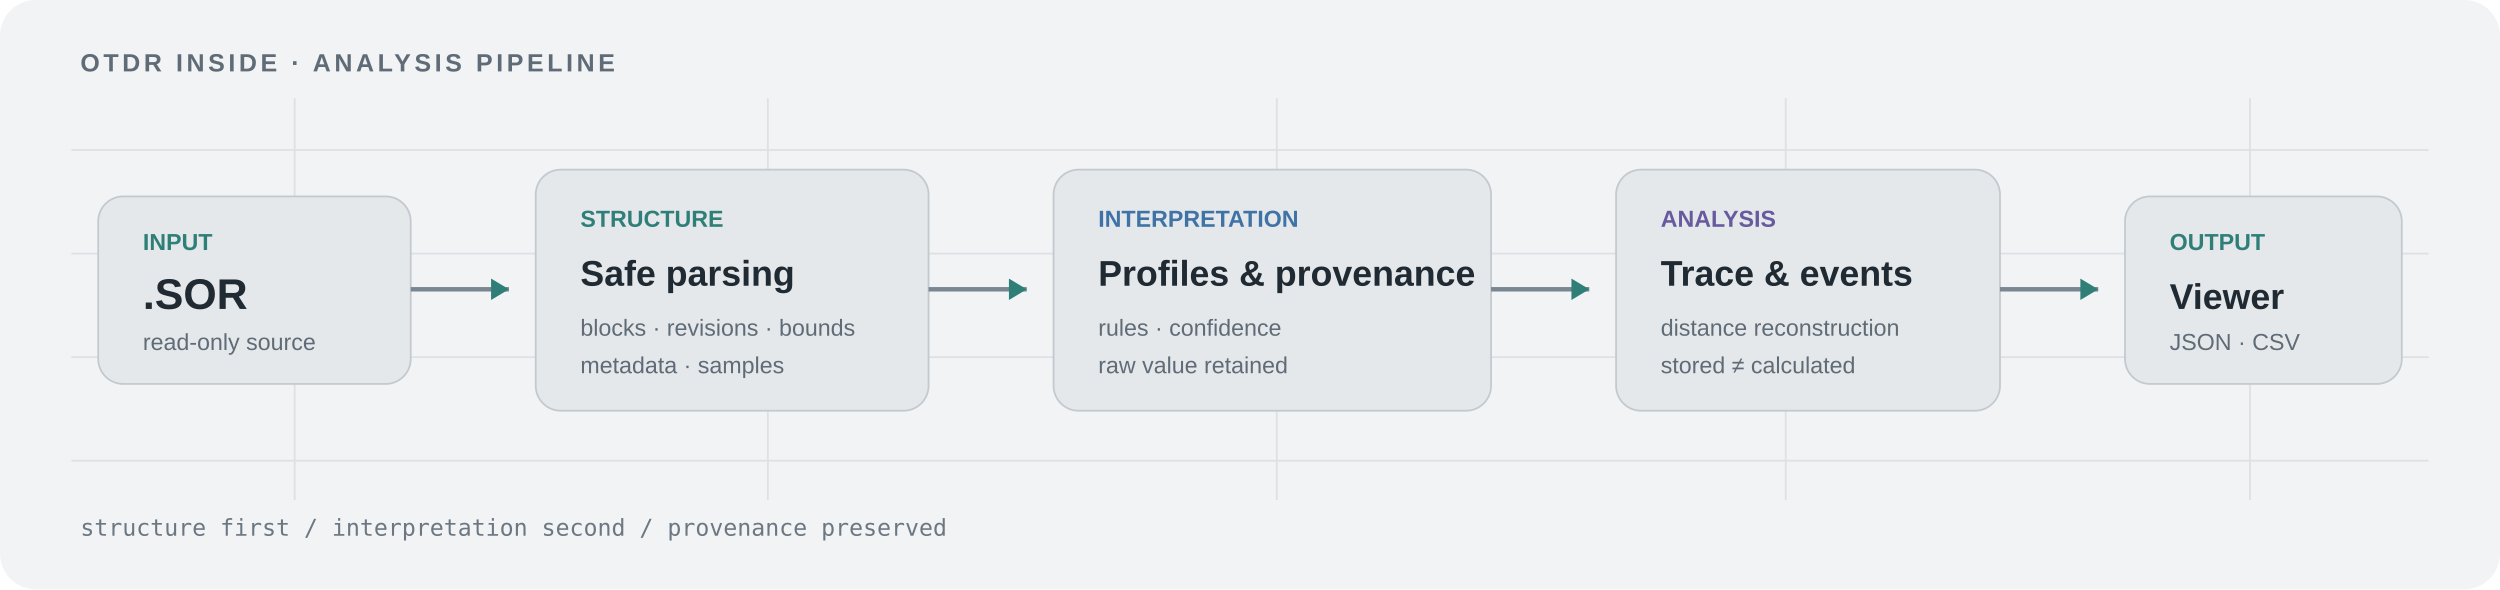
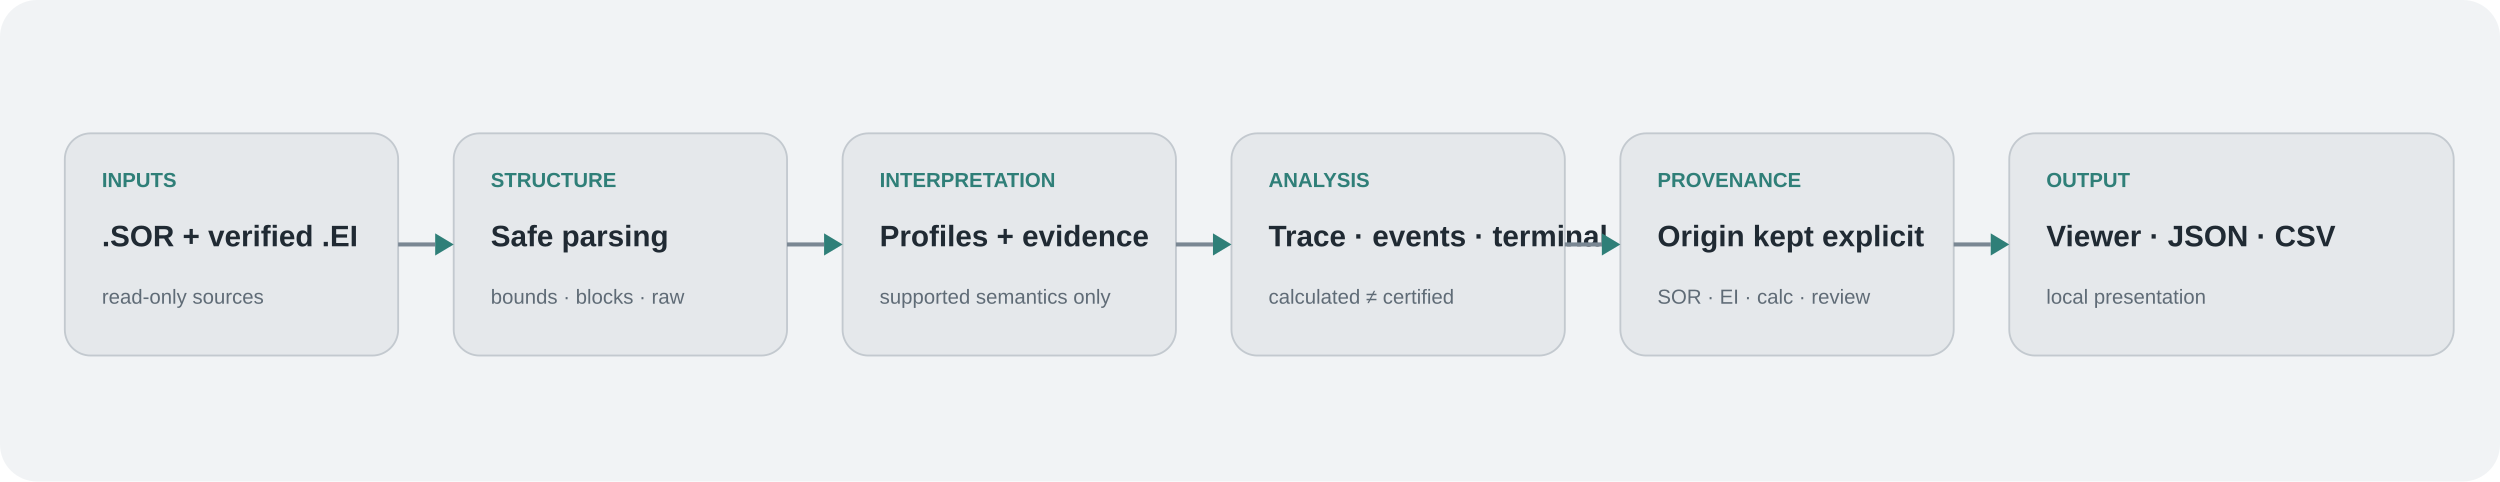
- <svg xmlns="http://www.w3.org/2000/svg" width="1400" height="330" viewBox="0 0 1400 330">
-   <style>.bg{fill:#f1f3f5}.grid{stroke:#73808c}.card{fill:#e5e8eb;stroke:#c3c9cf}.title{fill:#202a33}.sub{fill:#5f6b76}.teal{fill:#2f7f78}.blue{fill:#3f73a6}.violet{fill:#675a9e}.arrow{stroke:#7a8793}.foot{fill:#6c7782}@media(prefers-color-scheme:dark){.bg{fill:#11161d}.grid{stroke:#708196}.card{fill:#232931;stroke:#434d57}.title{fill:#f0f3f5}.sub{fill:#a5b0ba}.teal{fill:#65d6c3}.blue{fill:#72b7ef}.violet{fill:#a48cff}.arrow{stroke:#53677a}.foot{fill:#8192a3}}</style>
-   <rect class="bg" width="1400" height="330" rx="20" />
-   <g opacity=".16" class="grid" stroke-width="1">
-     <path d="M40 84H1360M40 142H1360M40 200H1360M40 258H1360" />
-     <path d="M165 55V280M430 55V280M715 55V280M1000 55V280M1260 55V280" />
+ <svg xmlns="http://www.w3.org/2000/svg" width="1350" height="260" viewBox="0 0 1350 260">
+   <style>.bg{fill:#f1f3f5}.card{fill:#e5e8eb;stroke:#c3c9cf}.t{fill:#202a33}.s{fill:#5f6b76}.a{fill:#2f7f78}.ln{stroke:#7a8793}@media(prefers-color-scheme:dark){.bg{fill:#11161d}.card{fill:#232931;stroke:#434d57}.t{fill:#f0f3f5}.s{fill:#a5b0ba}.a{fill:#65d6c3}.ln{stroke:#53677a}}</style>
+   <rect class="bg" width="1350" height="260" rx="20" />
+   <g font-family="Segoe UI,Arial,sans-serif">
+     <rect class="card" x="35" y="72" width="180" height="120" rx="14" />
+     <text class="a" x="55" y="101" font-size="11" font-weight="700">INPUTS</text>
+     <text class="t" x="55" y="133" font-size="16" font-weight="700">.SOR + verified .EI</text>
+     <text class="s" x="55" y="164" font-size="11">read-only sources</text>
+     <rect class="card" x="245" y="72" width="180" height="120" rx="14" />
+     <text class="a" x="265" y="101" font-size="11" font-weight="700">STRUCTURE</text>
+     <text class="t" x="265" y="133" font-size="16" font-weight="700">Safe parsing</text>
+     <text class="s" x="265" y="164" font-size="11">bounds · blocks · raw</text>
+     <rect class="card" x="455" y="72" width="180" height="120" rx="14" />
+     <text class="a" x="475" y="101" font-size="11" font-weight="700">INTERPRETATION</text>
+     <text class="t" x="475" y="133" font-size="16" font-weight="700">Profiles + evidence</text>
+     <text class="s" x="475" y="164" font-size="11">supported semantics only</text>
+     <rect class="card" x="665" y="72" width="180" height="120" rx="14" />
+     <text class="a" x="685" y="101" font-size="11" font-weight="700">ANALYSIS</text>
+     <text class="t" x="685" y="133" font-size="16" font-weight="700">Trace · events · terminal</text>
+     <text class="s" x="685" y="164" font-size="11">calculated ≠ certified</text>
+     <rect class="card" x="875" y="72" width="180" height="120" rx="14" />
+     <text class="a" x="895" y="101" font-size="11" font-weight="700">PROVENANCE</text>
+     <text class="t" x="895" y="133" font-size="16" font-weight="700">Origin kept explicit</text>
+     <text class="s" x="895" y="164" font-size="11">SOR · EI · calc · review</text>
+     <rect class="card" x="1085" y="72" width="240" height="120" rx="14" />
+     <text class="a" x="1105" y="101" font-size="11" font-weight="700">OUTPUT</text>
+     <text class="t" x="1105" y="133" font-size="16" font-weight="700">Viewer · JSON · CSV</text>
+     <text class="s" x="1105" y="164" font-size="11">local presentation</text>
+     <path class="ln" d="M215 132H235" stroke-width="2.2" />
+     <path class="a" d="M245 132l-10-6v12z" />
+     <path class="ln" d="M425 132H445" stroke-width="2.2" />
+     <path class="a" d="M455 132l-10-6v12z" />
+     <path class="ln" d="M635 132H655" stroke-width="2.2" />
+     <path class="a" d="M665 132l-10-6v12z" />
+     <path class="ln" d="M845 132H865" stroke-width="2.2" />
+     <path class="a" d="M875 132l-10-6v12z" />
+     <path class="ln" d="M1055 132H1075" stroke-width="2.2" />
+     <path class="a" d="M1085 132l-10-6v12z" />
  </g>
-   <g font-family="Segoe UI,Arial,sans-serif">
-     <text x="45" y="40" class="sub" font-size="14" font-weight="700" letter-spacing="2">OTDR INSIDE · ANALYSIS PIPELINE</text>
-     <g>
-       <rect class="card" x="55" y="110" width="175" height="105" rx="14" />
-       <text x="80" y="140" class="teal" font-size="13" font-weight="700">INPUT</text>
-       <text x="80" y="173" class="title" font-size="24" font-weight="700">.SOR</text>
-       <text x="80" y="196" class="sub" font-size="13">read-only source</text>
-     </g>
-     <g>
-       <rect class="card" x="300" y="95" width="220" height="135" rx="14" />
-       <text x="325" y="127" class="teal" font-size="13" font-weight="700">STRUCTURE</text>
-       <text x="325" y="160" class="title" font-size="20" font-weight="700">Safe parsing</text>
-       <text x="325" y="188" class="sub" font-size="13">blocks · revisions · bounds</text>
-       <text x="325" y="209" class="sub" font-size="13">metadata · samples</text>
-     </g>
-     <g>
-       <rect class="card" x="590" y="95" width="245" height="135" rx="14" />
-       <text x="615" y="127" class="blue" font-size="13" font-weight="700">INTERPRETATION</text>
-       <text x="615" y="160" class="title" font-size="20" font-weight="700">Profiles &amp; provenance</text>
-       <text x="615" y="188" class="sub" font-size="13">rules · confidence</text>
-       <text x="615" y="209" class="sub" font-size="13">raw value retained</text>
-     </g>
-     <g>
-       <rect class="card" x="905" y="95" width="215" height="135" rx="14" />
-       <text x="930" y="127" class="violet" font-size="13" font-weight="700">ANALYSIS</text>
-       <text x="930" y="160" class="title" font-size="20" font-weight="700">Trace &amp; events</text>
-       <text x="930" y="188" class="sub" font-size="13">distance reconstruction</text>
-       <text x="930" y="209" class="sub" font-size="13">stored ≠ calculated</text>
-     </g>
-     <g>
-       <rect class="card" x="1190" y="110" width="155" height="105" rx="14" />
-       <text x="1215" y="140" class="teal" font-size="13" font-weight="700">OUTPUT</text>
-       <text x="1215" y="173" class="title" font-size="20" font-weight="700">Viewer</text>
-       <text x="1215" y="196" class="sub" font-size="13">JSON · CSV</text>
-     </g>
-   </g>
-   <g class="arrow" stroke-width="2.5">
-     <path d="M230 162H285M520 162H575M835 162H890M1120 162H1175" />
-   </g>
-   <g class="teal">
-     <path d="M285 162l-10-6v12zM575 162l-10-6v12zM890 162l-10-6v12zM1175 162l-10-6v12z" />
-   </g>
-   <text x="45" y="300" class="foot" font-family="Consolas,monospace" font-size="13">structure first / interpretation second / provenance preserved</text>
</svg>
